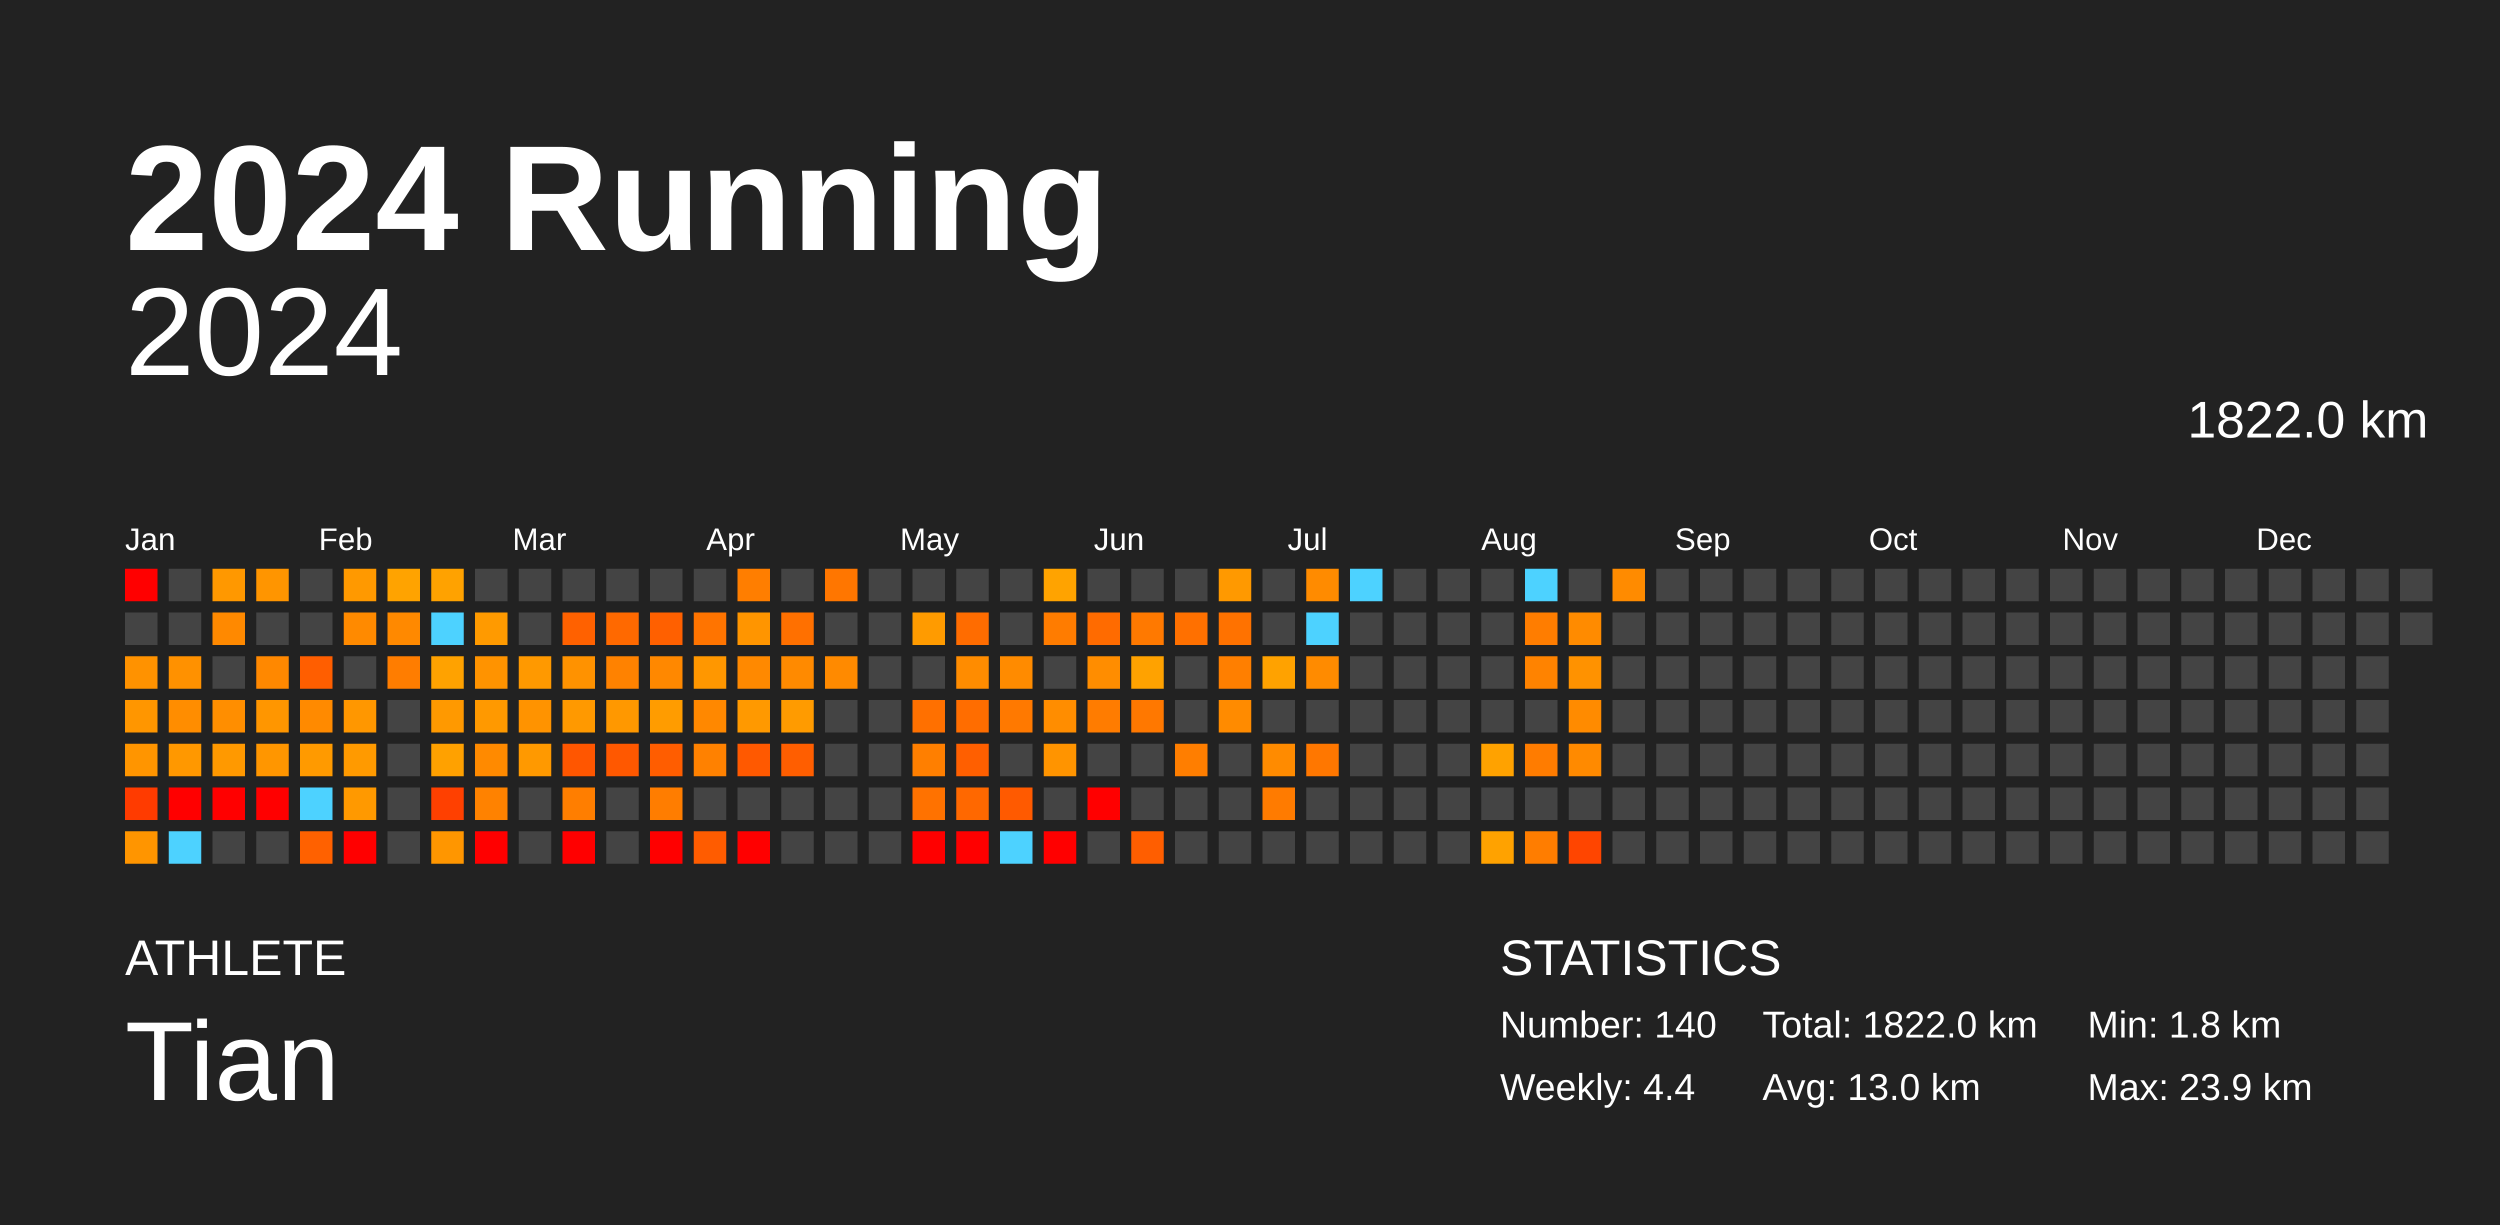
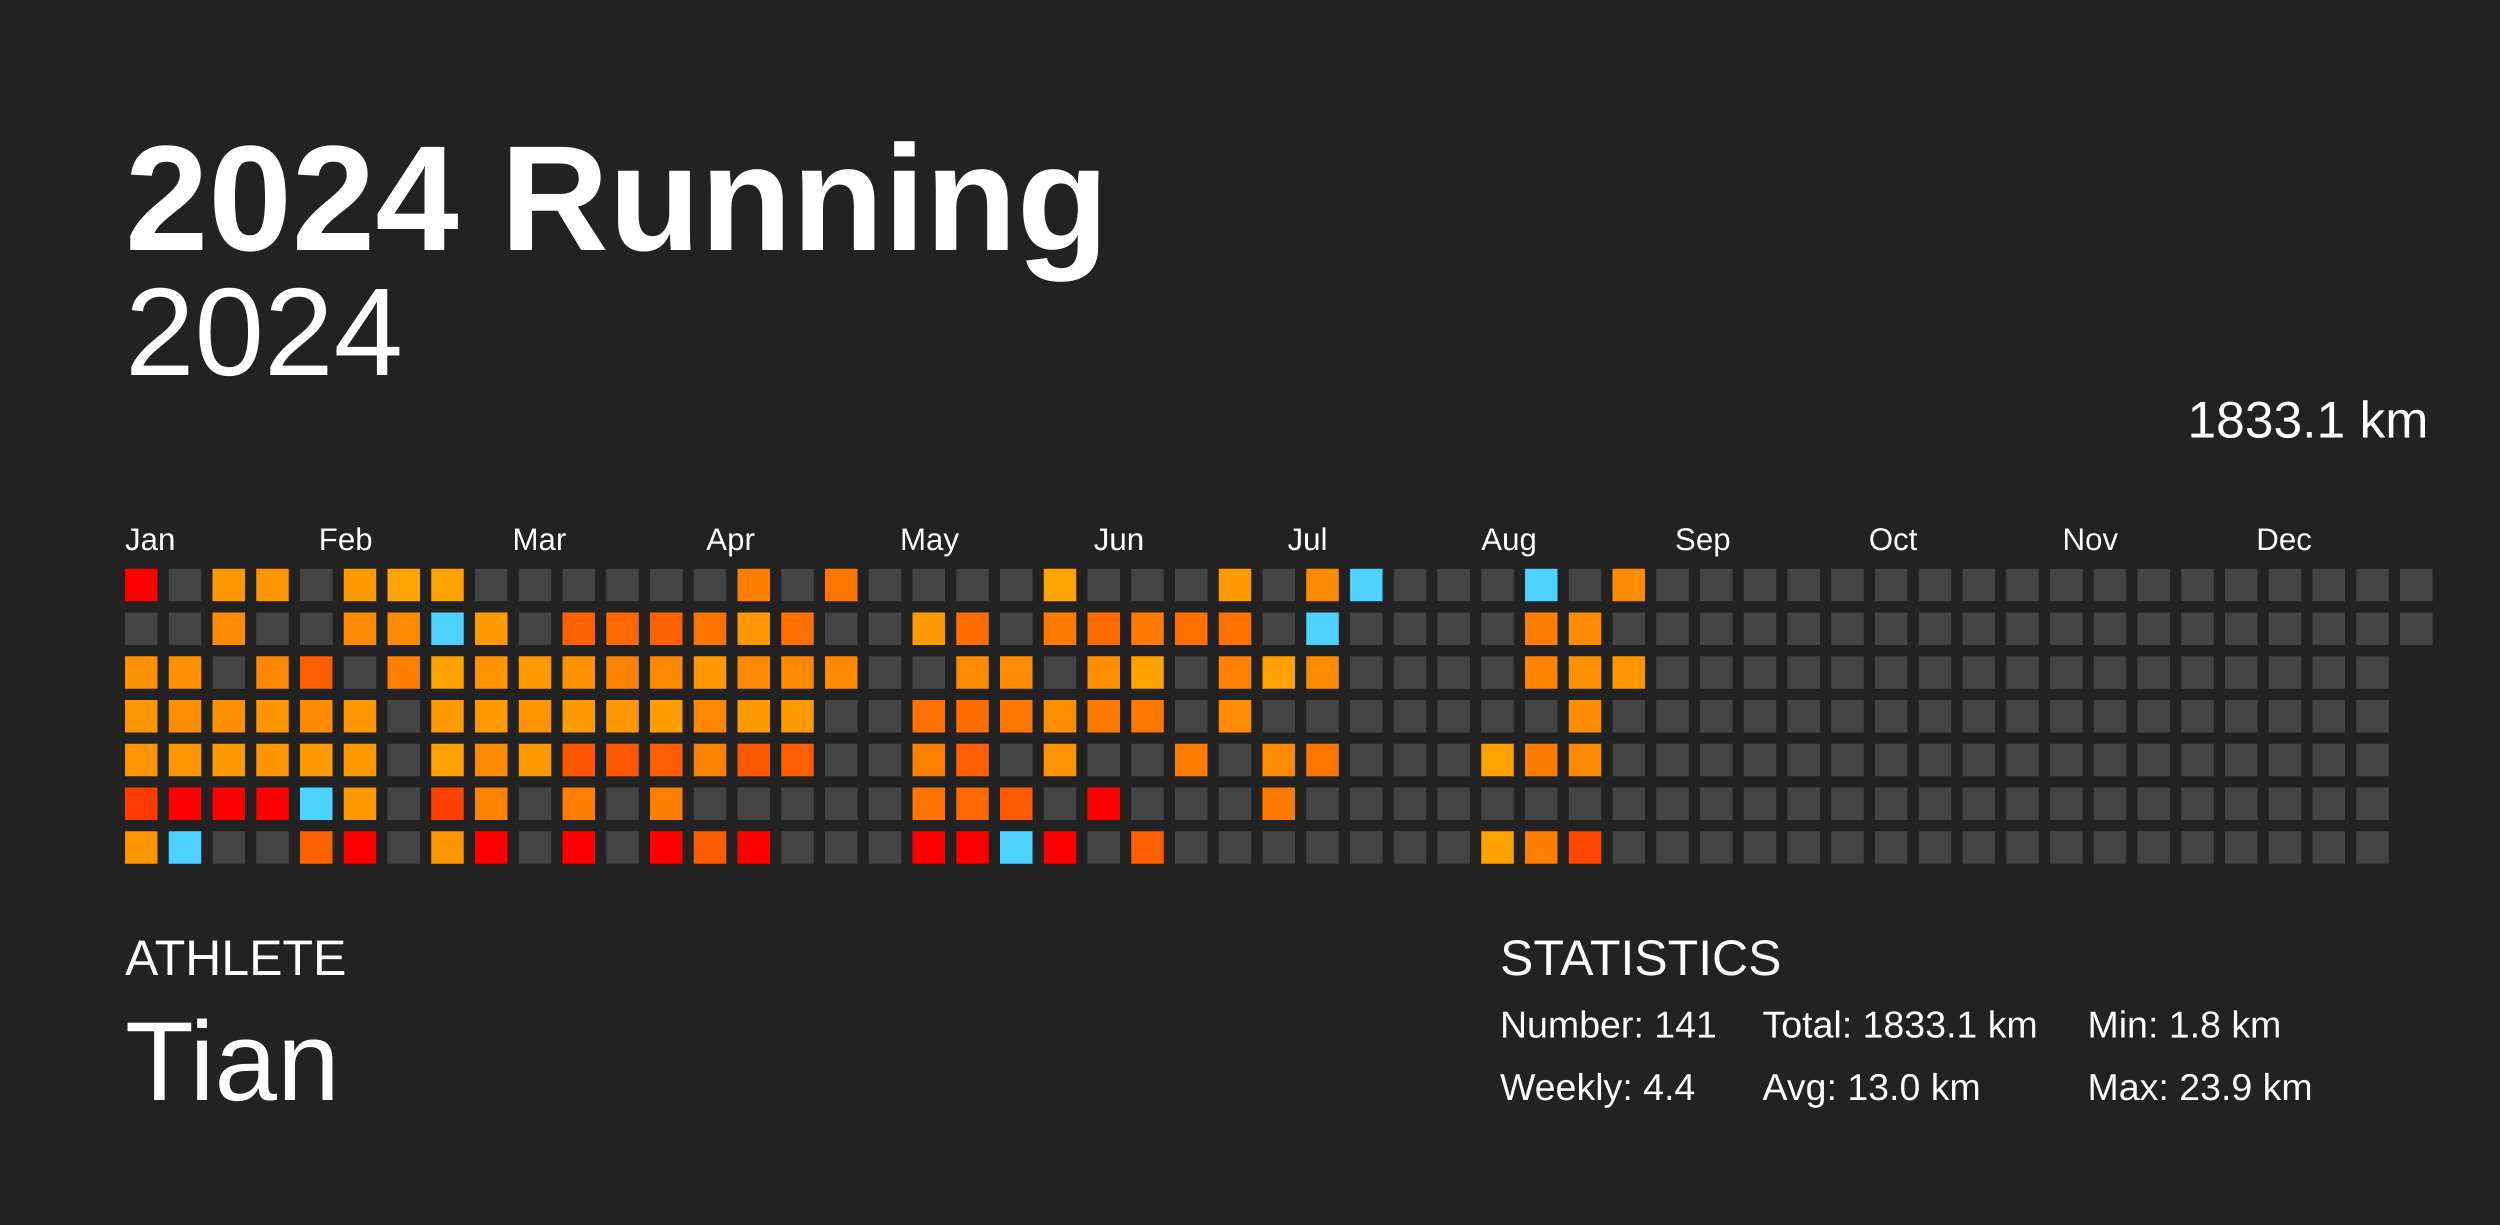
<svg xmlns="http://www.w3.org/2000/svg" baseProfile="full" height="98mm" version="1.1" viewBox="0,0,200,98" width="200mm">
  <defs />
  <rect fill="#222222" height="98" width="200" x="0" y="0" />
  <text fill="#FFFFFF" style="font-size:12px; font-family:Arial; font-weight:bold;" x="10" y="20">2024 Running</text>
  <text fill="#FFFFFF" style="font-size:4px; font-family:Arial" x="10" y="78">ATHLETE</text>
  <text fill="#FFFFFF" style="font-size:9px; font-family:Arial" x="10" y="88">Tian</text>
  <text fill="#FFFFFF" style="font-size:4px; font-family:Arial" x="120" y="78">STATISTICS</text>
-   <text fill="#FFFFFF" style="font-size:3px; font-family:Arial" x="120" y="83">Number: 140</text>
+   <text fill="#FFFFFF" style="font-size:3px; font-family:Arial" x="120" y="83">Number: 141</text>
  <text fill="#FFFFFF" style="font-size:3px; font-family:Arial" x="120" y="88">Weekly: 4.4</text>
-   <text fill="#FFFFFF" style="font-size:3px; font-family:Arial" x="141" y="83">Total: 1822.0 km</text>
+   <text fill="#FFFFFF" style="font-size:3px; font-family:Arial" x="141" y="83">Total: 1833.1 km</text>
  <text fill="#FFFFFF" style="font-size:3px; font-family:Arial" x="141" y="88">Avg: 13.0 km</text>
  <text fill="#FFFFFF" style="font-size:3px; font-family:Arial" x="167" y="83">Min: 1.8 km</text>
  <text fill="#FFFFFF" style="font-size:3px; font-family:Arial" x="167" y="88">Max: 23.9 km</text>
  <text alignment-baseline="hanging" fill="#FFFFFF" style="font-size:10.0px; font-family:Arial;" x="10" y="30">2024</text>
-   <text alignment-baseline="hanging" fill="#FFFFFF" style="font-size:4.125px; font-family:Arial;" x="175" y="35">1822.0 km</text>
+   <text alignment-baseline="hanging" fill="#FFFFFF" style="font-size:4.125px; font-family:Arial;" x="175" y="35">1833.1 km</text>
  <text fill="#FFFFFF" style="font-size:2.5px; font-family:Arial" x="10.0" y="44">Jan</text>
  <text fill="#FFFFFF" style="font-size:2.5px; font-family:Arial" x="25.5" y="44">Feb</text>
  <text fill="#FFFFFF" style="font-size:2.5px; font-family:Arial" x="41.0" y="44">Mar</text>
  <text fill="#FFFFFF" style="font-size:2.5px; font-family:Arial" x="56.5" y="44">Apr</text>
  <text fill="#FFFFFF" style="font-size:2.5px; font-family:Arial" x="72.0" y="44">May</text>
  <text fill="#FFFFFF" style="font-size:2.5px; font-family:Arial" x="87.5" y="44">Jun</text>
  <text fill="#FFFFFF" style="font-size:2.5px; font-family:Arial" x="103.0" y="44">Jul</text>
  <text fill="#FFFFFF" style="font-size:2.5px; font-family:Arial" x="118.5" y="44">Aug</text>
  <text fill="#FFFFFF" style="font-size:2.5px; font-family:Arial" x="134.0" y="44">Sep</text>
  <text fill="#FFFFFF" style="font-size:2.5px; font-family:Arial" x="149.5" y="44">Oct</text>
  <text fill="#FFFFFF" style="font-size:2.5px; font-family:Arial" x="165.0" y="44">Nov</text>
  <text fill="#FFFFFF" style="font-size:2.5px; font-family:Arial" x="180.5" y="44">Dec</text>
  <rect fill="red" height="2.6" width="2.6" x="10.0" y="45.5" />
  <rect fill="#444444" height="2.6" width="2.6" x="10.0" y="49.0" />
  <rect fill="#ff9200" height="2.6" width="2.6" x="10.0" y="52.5" />
  <rect fill="#ff9600" height="2.6" width="2.6" x="10.0" y="56.0" />
  <rect fill="#ff9500" height="2.6" width="2.6" x="10.0" y="59.5" />
  <rect fill="#ff3b00" height="2.6" width="2.6" x="10.0" y="63.0" />
  <rect fill="#ff9500" height="2.6" width="2.6" x="10.0" y="66.5" />
  <rect fill="#444444" height="2.6" width="2.6" x="13.5" y="45.5" />
  <rect fill="#444444" height="2.6" width="2.6" x="13.5" y="49.0" />
  <rect fill="#ff9100" height="2.6" width="2.6" x="13.5" y="52.5" />
  <rect fill="#ff8d00" height="2.6" width="2.6" x="13.5" y="56.0" />
  <rect fill="#ff9800" height="2.6" width="2.6" x="13.5" y="59.5" />
  <rect fill="red" height="2.6" width="2.6" x="13.5" y="63.0" />
  <rect fill="#4dd2ff" height="2.6" width="2.6" x="13.5" y="66.5" />
  <rect fill="#ff9800" height="2.6" width="2.6" x="17.0" y="45.5" />
  <rect fill="#ff8900" height="2.6" width="2.6" x="17.0" y="49.0" />
  <rect fill="#444444" height="2.6" width="2.6" x="17.0" y="52.5" />
  <rect fill="#ff8e00" height="2.6" width="2.6" x="17.0" y="56.0" />
  <rect fill="#ff9900" height="2.6" width="2.6" x="17.0" y="59.5" />
  <rect fill="red" height="2.6" width="2.6" x="17.0" y="63.0" />
  <rect fill="#444444" height="2.6" width="2.6" x="17.0" y="66.5" />
  <rect fill="#ff9500" height="2.6" width="2.6" x="20.5" y="45.5" />
  <rect fill="#444444" height="2.6" width="2.6" x="20.5" y="49.0" />
  <rect fill="#ff8800" height="2.6" width="2.6" x="20.5" y="52.5" />
  <rect fill="#ff9600" height="2.6" width="2.6" x="20.5" y="56.0" />
  <rect fill="#ff9600" height="2.6" width="2.6" x="20.5" y="59.5" />
  <rect fill="red" height="2.6" width="2.6" x="20.5" y="63.0" />
  <rect fill="#444444" height="2.6" width="2.6" x="20.5" y="66.5" />
  <rect fill="#444444" height="2.6" width="2.6" x="24.0" y="45.5" />
  <rect fill="#444444" height="2.6" width="2.6" x="24.0" y="49.0" />
  <rect fill="#ff5e00" height="2.6" width="2.6" x="24.0" y="52.5" />
  <rect fill="#ff8a00" height="2.6" width="2.6" x="24.0" y="56.0" />
  <rect fill="#ff9a00" height="2.6" width="2.6" x="24.0" y="59.5" />
  <rect fill="#4dd2ff" height="2.6" width="2.6" x="24.0" y="63.0" />
  <rect fill="#ff6100" height="2.6" width="2.6" x="24.0" y="66.5" />
  <rect fill="#ff9900" height="2.6" width="2.6" x="27.5" y="45.5" />
  <rect fill="#ff8a00" height="2.6" width="2.6" x="27.5" y="49.0" />
  <rect fill="#444444" height="2.6" width="2.6" x="27.5" y="52.5" />
  <rect fill="#ff9700" height="2.6" width="2.6" x="27.5" y="56.0" />
  <rect fill="#ff9a00" height="2.6" width="2.6" x="27.5" y="59.5" />
  <rect fill="#ff9900" height="2.6" width="2.6" x="27.5" y="63.0" />
  <rect fill="red" height="2.6" width="2.6" x="27.5" y="66.5" />
  <rect fill="#ffa300" height="2.6" width="2.6" x="31.0" y="45.5" />
  <rect fill="#ff8900" height="2.6" width="2.6" x="31.0" y="49.0" />
  <rect fill="#ff7d00" height="2.6" width="2.6" x="31.0" y="52.5" />
  <rect fill="#444444" height="2.6" width="2.6" x="31.0" y="56.0" />
  <rect fill="#444444" height="2.6" width="2.6" x="31.0" y="59.5" />
  <rect fill="#444444" height="2.6" width="2.6" x="31.0" y="63.0" />
  <rect fill="#444444" height="2.6" width="2.6" x="31.0" y="66.5" />
  <rect fill="#ffa200" height="2.6" width="2.6" x="34.5" y="45.5" />
  <rect fill="#4dd2ff" height="2.6" width="2.6" x="34.5" y="49.0" />
  <rect fill="#ffa200" height="2.6" width="2.6" x="34.5" y="52.5" />
  <rect fill="#ff9900" height="2.6" width="2.6" x="34.5" y="56.0" />
  <rect fill="#ffa100" height="2.6" width="2.6" x="34.5" y="59.5" />
  <rect fill="#ff4000" height="2.6" width="2.6" x="34.5" y="63.0" />
  <rect fill="#ff9600" height="2.6" width="2.6" x="34.5" y="66.5" />
  <rect fill="#444444" height="2.6" width="2.6" x="38.0" y="45.5" />
  <rect fill="#ff9a00" height="2.6" width="2.6" x="38.0" y="49.0" />
  <rect fill="#ff9300" height="2.6" width="2.6" x="38.0" y="52.5" />
  <rect fill="#ff9900" height="2.6" width="2.6" x="38.0" y="56.0" />
  <rect fill="#ff8a00" height="2.6" width="2.6" x="38.0" y="59.5" />
  <rect fill="#ff8200" height="2.6" width="2.6" x="38.0" y="63.0" />
  <rect fill="red" height="2.6" width="2.6" x="38.0" y="66.5" />
  <rect fill="#444444" height="2.6" width="2.6" x="41.5" y="45.5" />
  <rect fill="#444444" height="2.6" width="2.6" x="41.5" y="49.0" />
  <rect fill="#ff9900" height="2.6" width="2.6" x="41.5" y="52.5" />
  <rect fill="#ff9300" height="2.6" width="2.6" x="41.5" y="56.0" />
  <rect fill="#ff9900" height="2.6" width="2.6" x="41.5" y="59.5" />
  <rect fill="#444444" height="2.6" width="2.6" x="41.5" y="63.0" />
  <rect fill="#444444" height="2.6" width="2.6" x="41.5" y="66.5" />
  <rect fill="#444444" height="2.6" width="2.6" x="45.0" y="45.5" />
  <rect fill="#ff6100" height="2.6" width="2.6" x="45.0" y="49.0" />
  <rect fill="#ff9200" height="2.6" width="2.6" x="45.0" y="52.5" />
  <rect fill="#ff9900" height="2.6" width="2.6" x="45.0" y="56.0" />
  <rect fill="#ff5600" height="2.6" width="2.6" x="45.0" y="59.5" />
  <rect fill="#ff7e00" height="2.6" width="2.6" x="45.0" y="63.0" />
  <rect fill="red" height="2.6" width="2.6" x="45.0" y="66.5" />
  <rect fill="#444444" height="2.6" width="2.6" x="48.5" y="45.5" />
  <rect fill="#ff6900" height="2.6" width="2.6" x="48.5" y="49.0" />
  <rect fill="#ff8200" height="2.6" width="2.6" x="48.5" y="52.5" />
  <rect fill="#ff9800" height="2.6" width="2.6" x="48.5" y="56.0" />
  <rect fill="#ff5800" height="2.6" width="2.6" x="48.5" y="59.5" />
  <rect fill="#444444" height="2.6" width="2.6" x="48.5" y="63.0" />
  <rect fill="#444444" height="2.6" width="2.6" x="48.5" y="66.5" />
  <rect fill="#444444" height="2.6" width="2.6" x="52.0" y="45.5" />
  <rect fill="#ff6000" height="2.6" width="2.6" x="52.0" y="49.0" />
  <rect fill="#ff8800" height="2.6" width="2.6" x="52.0" y="52.5" />
  <rect fill="#ff9c00" height="2.6" width="2.6" x="52.0" y="56.0" />
  <rect fill="#ff5d00" height="2.6" width="2.6" x="52.0" y="59.5" />
  <rect fill="#ff7d00" height="2.6" width="2.6" x="52.0" y="63.0" />
  <rect fill="red" height="2.6" width="2.6" x="52.0" y="66.5" />
  <rect fill="#444444" height="2.6" width="2.6" x="55.5" y="45.5" />
  <rect fill="#ff7400" height="2.6" width="2.6" x="55.5" y="49.0" />
  <rect fill="#ff9700" height="2.6" width="2.6" x="55.5" y="52.5" />
  <rect fill="#ff8800" height="2.6" width="2.6" x="55.5" y="56.0" />
  <rect fill="#ff8100" height="2.6" width="2.6" x="55.5" y="59.5" />
  <rect fill="#444444" height="2.6" width="2.6" x="55.5" y="63.0" />
  <rect fill="#ff5c00" height="2.6" width="2.6" x="55.5" y="66.5" />
  <rect fill="#ff7e00" height="2.6" width="2.6" x="59.0" y="45.5" />
  <rect fill="#ff9500" height="2.6" width="2.6" x="59.0" y="49.0" />
  <rect fill="#ff8900" height="2.6" width="2.6" x="59.0" y="52.5" />
  <rect fill="#ff9900" height="2.6" width="2.6" x="59.0" y="56.0" />
  <rect fill="#ff5900" height="2.6" width="2.6" x="59.0" y="59.5" />
  <rect fill="#444444" height="2.6" width="2.6" x="59.0" y="63.0" />
  <rect fill="red" height="2.6" width="2.6" x="59.0" y="66.5" />
  <rect fill="#444444" height="2.6" width="2.6" x="62.5" y="45.5" />
  <rect fill="#ff7000" height="2.6" width="2.6" x="62.5" y="49.0" />
  <rect fill="#ff8a00" height="2.6" width="2.6" x="62.5" y="52.5" />
  <rect fill="#ff9b00" height="2.6" width="2.6" x="62.5" y="56.0" />
  <rect fill="#ff5e00" height="2.6" width="2.6" x="62.5" y="59.5" />
  <rect fill="#444444" height="2.6" width="2.6" x="62.5" y="63.0" />
  <rect fill="#444444" height="2.6" width="2.6" x="62.5" y="66.5" />
  <rect fill="#ff7600" height="2.6" width="2.6" x="66.0" y="45.5" />
  <rect fill="#444444" height="2.6" width="2.6" x="66.0" y="49.0" />
  <rect fill="#ff8a00" height="2.6" width="2.6" x="66.0" y="52.5" />
  <rect fill="#444444" height="2.6" width="2.6" x="66.0" y="56.0" />
  <rect fill="#444444" height="2.6" width="2.6" x="66.0" y="59.5" />
  <rect fill="#444444" height="2.6" width="2.6" x="66.0" y="63.0" />
  <rect fill="#444444" height="2.6" width="2.6" x="66.0" y="66.5" />
  <rect fill="#444444" height="2.6" width="2.6" x="69.5" y="45.5" />
  <rect fill="#444444" height="2.6" width="2.6" x="69.5" y="49.0" />
  <rect fill="#444444" height="2.6" width="2.6" x="69.5" y="52.5" />
  <rect fill="#444444" height="2.6" width="2.6" x="69.5" y="56.0" />
  <rect fill="#444444" height="2.6" width="2.6" x="69.5" y="59.5" />
  <rect fill="#444444" height="2.6" width="2.6" x="69.5" y="63.0" />
  <rect fill="#444444" height="2.6" width="2.6" x="69.5" y="66.5" />
  <rect fill="#444444" height="2.6" width="2.6" x="73.0" y="45.5" />
  <rect fill="#ff9b00" height="2.6" width="2.6" x="73.0" y="49.0" />
  <rect fill="#444444" height="2.6" width="2.6" x="73.0" y="52.5" />
  <rect fill="#ff7000" height="2.6" width="2.6" x="73.0" y="56.0" />
  <rect fill="#ff7f00" height="2.6" width="2.6" x="73.0" y="59.5" />
  <rect fill="#ff7200" height="2.6" width="2.6" x="73.0" y="63.0" />
  <rect fill="red" height="2.6" width="2.6" x="73.0" y="66.5" />
  <rect fill="#444444" height="2.6" width="2.6" x="76.5" y="45.5" />
  <rect fill="#ff6c00" height="2.6" width="2.6" x="76.5" y="49.0" />
  <rect fill="#ff8c00" height="2.6" width="2.6" x="76.5" y="52.5" />
  <rect fill="#ff6d00" height="2.6" width="2.6" x="76.5" y="56.0" />
  <rect fill="#ff5f00" height="2.6" width="2.6" x="76.5" y="59.5" />
  <rect fill="#ff6800" height="2.6" width="2.6" x="76.5" y="63.0" />
  <rect fill="red" height="2.6" width="2.6" x="76.5" y="66.5" />
  <rect fill="#444444" height="2.6" width="2.6" x="80.0" y="45.5" />
  <rect fill="#444444" height="2.6" width="2.6" x="80.0" y="49.0" />
  <rect fill="#ff8b00" height="2.6" width="2.6" x="80.0" y="52.5" />
  <rect fill="#ff7900" height="2.6" width="2.6" x="80.0" y="56.0" />
  <rect fill="#444444" height="2.6" width="2.6" x="80.0" y="59.5" />
  <rect fill="#ff5a00" height="2.6" width="2.6" x="80.0" y="63.0" />
  <rect fill="#4dd2ff" height="2.6" width="2.6" x="80.0" y="66.5" />
  <rect fill="#ffa300" height="2.6" width="2.6" x="83.5" y="45.5" />
  <rect fill="#ff7c00" height="2.6" width="2.6" x="83.5" y="49.0" />
  <rect fill="#444444" height="2.6" width="2.6" x="83.5" y="52.5" />
  <rect fill="#ff8d00" height="2.6" width="2.6" x="83.5" y="56.0" />
  <rect fill="#ff9400" height="2.6" width="2.6" x="83.5" y="59.5" />
  <rect fill="#444444" height="2.6" width="2.6" x="83.5" y="63.0" />
  <rect fill="red" height="2.6" width="2.6" x="83.5" y="66.5" />
  <rect fill="#444444" height="2.6" width="2.6" x="87.0" y="45.5" />
  <rect fill="#ff6b00" height="2.6" width="2.6" x="87.0" y="49.0" />
  <rect fill="#ff8d00" height="2.6" width="2.6" x="87.0" y="52.5" />
  <rect fill="#ff7c00" height="2.6" width="2.6" x="87.0" y="56.0" />
  <rect fill="#444444" height="2.6" width="2.6" x="87.0" y="59.5" />
  <rect fill="red" height="2.6" width="2.6" x="87.0" y="63.0" />
  <rect fill="#444444" height="2.6" width="2.6" x="87.0" y="66.5" />
  <rect fill="#444444" height="2.6" width="2.6" x="90.5" y="45.5" />
  <rect fill="#ff7900" height="2.6" width="2.6" x="90.5" y="49.0" />
  <rect fill="#ffa200" height="2.6" width="2.6" x="90.5" y="52.5" />
  <rect fill="#ff7800" height="2.6" width="2.6" x="90.5" y="56.0" />
  <rect fill="#444444" height="2.6" width="2.6" x="90.5" y="59.5" />
  <rect fill="#444444" height="2.6" width="2.6" x="90.5" y="63.0" />
  <rect fill="#ff5e00" height="2.6" width="2.6" x="90.5" y="66.5" />
  <rect fill="#444444" height="2.6" width="2.6" x="94.0" y="45.5" />
  <rect fill="#ff7000" height="2.6" width="2.6" x="94.0" y="49.0" />
  <rect fill="#444444" height="2.6" width="2.6" x="94.0" y="52.5" />
  <rect fill="#444444" height="2.6" width="2.6" x="94.0" y="56.0" />
  <rect fill="#ff7e00" height="2.6" width="2.6" x="94.0" y="59.5" />
  <rect fill="#444444" height="2.6" width="2.6" x="94.0" y="63.0" />
  <rect fill="#444444" height="2.6" width="2.6" x="94.0" y="66.5" />
  <rect fill="#ff9900" height="2.6" width="2.6" x="97.5" y="45.5" />
  <rect fill="#ff7200" height="2.6" width="2.6" x="97.5" y="49.0" />
  <rect fill="#ff7f00" height="2.6" width="2.6" x="97.5" y="52.5" />
  <rect fill="#ff8b00" height="2.6" width="2.6" x="97.5" y="56.0" />
  <rect fill="#444444" height="2.6" width="2.6" x="97.5" y="59.5" />
  <rect fill="#444444" height="2.6" width="2.6" x="97.5" y="63.0" />
  <rect fill="#444444" height="2.6" width="2.6" x="97.5" y="66.5" />
  <rect fill="#444444" height="2.6" width="2.6" x="101.0" y="45.5" />
  <rect fill="#444444" height="2.6" width="2.6" x="101.0" y="49.0" />
  <rect fill="#ffa200" height="2.6" width="2.6" x="101.0" y="52.5" />
  <rect fill="#444444" height="2.6" width="2.6" x="101.0" y="56.0" />
  <rect fill="#ff8b00" height="2.6" width="2.6" x="101.0" y="59.5" />
  <rect fill="#ff7b00" height="2.6" width="2.6" x="101.0" y="63.0" />
  <rect fill="#444444" height="2.6" width="2.6" x="101.0" y="66.5" />
  <rect fill="#ff8b00" height="2.6" width="2.6" x="104.5" y="45.5" />
  <rect fill="#4dd2ff" height="2.6" width="2.6" x="104.5" y="49.0" />
  <rect fill="#ff8b00" height="2.6" width="2.6" x="104.5" y="52.5" />
  <rect fill="#444444" height="2.6" width="2.6" x="104.5" y="56.0" />
  <rect fill="#ff7700" height="2.6" width="2.6" x="104.5" y="59.5" />
  <rect fill="#444444" height="2.6" width="2.6" x="104.5" y="63.0" />
  <rect fill="#444444" height="2.6" width="2.6" x="104.5" y="66.5" />
  <rect fill="#4dd2ff" height="2.6" width="2.6" x="108.0" y="45.5" />
  <rect fill="#444444" height="2.6" width="2.6" x="108.0" y="49.0" />
  <rect fill="#444444" height="2.6" width="2.6" x="108.0" y="52.5" />
  <rect fill="#444444" height="2.6" width="2.6" x="108.0" y="56.0" />
  <rect fill="#444444" height="2.6" width="2.6" x="108.0" y="59.5" />
  <rect fill="#444444" height="2.6" width="2.6" x="108.0" y="63.0" />
  <rect fill="#444444" height="2.6" width="2.6" x="108.0" y="66.5" />
  <rect fill="#444444" height="2.6" width="2.6" x="111.5" y="45.5" />
  <rect fill="#444444" height="2.6" width="2.6" x="111.5" y="49.0" />
  <rect fill="#444444" height="2.6" width="2.6" x="111.5" y="52.5" />
  <rect fill="#444444" height="2.6" width="2.6" x="111.5" y="56.0" />
  <rect fill="#444444" height="2.6" width="2.6" x="111.5" y="59.5" />
  <rect fill="#444444" height="2.6" width="2.6" x="111.5" y="63.0" />
  <rect fill="#444444" height="2.6" width="2.6" x="111.5" y="66.5" />
  <rect fill="#444444" height="2.6" width="2.6" x="115.0" y="45.5" />
  <rect fill="#444444" height="2.6" width="2.6" x="115.0" y="49.0" />
  <rect fill="#444444" height="2.6" width="2.6" x="115.0" y="52.5" />
  <rect fill="#444444" height="2.6" width="2.6" x="115.0" y="56.0" />
  <rect fill="#444444" height="2.6" width="2.6" x="115.0" y="59.5" />
  <rect fill="#444444" height="2.6" width="2.6" x="115.0" y="63.0" />
  <rect fill="#444444" height="2.6" width="2.6" x="115.0" y="66.5" />
  <rect fill="#444444" height="2.6" width="2.6" x="118.5" y="45.5" />
  <rect fill="#444444" height="2.6" width="2.6" x="118.5" y="49.0" />
  <rect fill="#444444" height="2.6" width="2.6" x="118.5" y="52.5" />
  <rect fill="#444444" height="2.6" width="2.6" x="118.5" y="56.0" />
  <rect fill="#ffa200" height="2.6" width="2.6" x="118.5" y="59.5" />
  <rect fill="#444444" height="2.6" width="2.6" x="118.5" y="63.0" />
  <rect fill="#ffa200" height="2.6" width="2.6" x="118.5" y="66.5" />
  <rect fill="#4dd2ff" height="2.6" width="2.6" x="122.0" y="45.5" />
  <rect fill="#ff7d00" height="2.6" width="2.6" x="122.0" y="49.0" />
  <rect fill="#ff8300" height="2.6" width="2.6" x="122.0" y="52.5" />
  <rect fill="#444444" height="2.6" width="2.6" x="122.0" y="56.0" />
  <rect fill="#ff7c00" height="2.6" width="2.6" x="122.0" y="59.5" />
  <rect fill="#444444" height="2.6" width="2.6" x="122.0" y="63.0" />
  <rect fill="#ff7d00" height="2.6" width="2.6" x="122.0" y="66.5" />
  <rect fill="#444444" height="2.6" width="2.6" x="125.5" y="45.5" />
  <rect fill="#ff8b00" height="2.6" width="2.6" x="125.5" y="49.0" />
  <rect fill="#ff9200" height="2.6" width="2.6" x="125.5" y="52.5" />
  <rect fill="#ff8b00" height="2.6" width="2.6" x="125.5" y="56.0" />
  <rect fill="#ff8a00" height="2.6" width="2.6" x="125.5" y="59.5" />
  <rect fill="#444444" height="2.6" width="2.6" x="125.5" y="63.0" />
  <rect fill="#ff4500" height="2.6" width="2.6" x="125.5" y="66.5" />
  <rect fill="#ff8b00" height="2.6" width="2.6" x="129.0" y="45.5" />
  <rect fill="#444444" height="2.6" width="2.6" x="129.0" y="49.0" />
-   <rect fill="#444444" height="2.6" width="2.6" x="129.0" y="52.5" />
+   <rect fill="#ff9600" height="2.6" width="2.6" x="129.0" y="52.5" />
  <rect fill="#444444" height="2.6" width="2.6" x="129.0" y="56.0" />
  <rect fill="#444444" height="2.6" width="2.6" x="129.0" y="59.5" />
  <rect fill="#444444" height="2.6" width="2.6" x="129.0" y="63.0" />
  <rect fill="#444444" height="2.6" width="2.6" x="129.0" y="66.5" />
  <rect fill="#444444" height="2.6" width="2.6" x="132.5" y="45.5" />
  <rect fill="#444444" height="2.6" width="2.6" x="132.5" y="49.0" />
  <rect fill="#444444" height="2.6" width="2.6" x="132.5" y="52.5" />
  <rect fill="#444444" height="2.6" width="2.6" x="132.5" y="56.0" />
  <rect fill="#444444" height="2.6" width="2.6" x="132.5" y="59.5" />
  <rect fill="#444444" height="2.6" width="2.6" x="132.5" y="63.0" />
  <rect fill="#444444" height="2.6" width="2.6" x="132.5" y="66.5" />
  <rect fill="#444444" height="2.6" width="2.6" x="136.0" y="45.5" />
  <rect fill="#444444" height="2.6" width="2.6" x="136.0" y="49.0" />
  <rect fill="#444444" height="2.6" width="2.6" x="136.0" y="52.5" />
  <rect fill="#444444" height="2.6" width="2.6" x="136.0" y="56.0" />
  <rect fill="#444444" height="2.6" width="2.6" x="136.0" y="59.5" />
  <rect fill="#444444" height="2.6" width="2.6" x="136.0" y="63.0" />
  <rect fill="#444444" height="2.6" width="2.6" x="136.0" y="66.5" />
  <rect fill="#444444" height="2.6" width="2.6" x="139.5" y="45.5" />
  <rect fill="#444444" height="2.6" width="2.6" x="139.5" y="49.0" />
  <rect fill="#444444" height="2.6" width="2.6" x="139.5" y="52.5" />
  <rect fill="#444444" height="2.6" width="2.6" x="139.5" y="56.0" />
  <rect fill="#444444" height="2.6" width="2.6" x="139.5" y="59.5" />
  <rect fill="#444444" height="2.6" width="2.6" x="139.5" y="63.0" />
  <rect fill="#444444" height="2.6" width="2.6" x="139.5" y="66.5" />
  <rect fill="#444444" height="2.6" width="2.6" x="143.0" y="45.5" />
  <rect fill="#444444" height="2.6" width="2.6" x="143.0" y="49.0" />
  <rect fill="#444444" height="2.6" width="2.6" x="143.0" y="52.5" />
  <rect fill="#444444" height="2.6" width="2.6" x="143.0" y="56.0" />
  <rect fill="#444444" height="2.6" width="2.6" x="143.0" y="59.5" />
  <rect fill="#444444" height="2.6" width="2.6" x="143.0" y="63.0" />
  <rect fill="#444444" height="2.6" width="2.6" x="143.0" y="66.5" />
  <rect fill="#444444" height="2.6" width="2.6" x="146.5" y="45.5" />
  <rect fill="#444444" height="2.6" width="2.6" x="146.5" y="49.0" />
  <rect fill="#444444" height="2.6" width="2.6" x="146.5" y="52.5" />
  <rect fill="#444444" height="2.6" width="2.6" x="146.5" y="56.0" />
  <rect fill="#444444" height="2.6" width="2.6" x="146.5" y="59.5" />
  <rect fill="#444444" height="2.6" width="2.6" x="146.5" y="63.0" />
  <rect fill="#444444" height="2.6" width="2.6" x="146.5" y="66.5" />
  <rect fill="#444444" height="2.6" width="2.6" x="150.0" y="45.5" />
  <rect fill="#444444" height="2.6" width="2.6" x="150.0" y="49.0" />
  <rect fill="#444444" height="2.6" width="2.6" x="150.0" y="52.5" />
  <rect fill="#444444" height="2.6" width="2.6" x="150.0" y="56.0" />
  <rect fill="#444444" height="2.6" width="2.6" x="150.0" y="59.5" />
  <rect fill="#444444" height="2.6" width="2.6" x="150.0" y="63.0" />
  <rect fill="#444444" height="2.6" width="2.6" x="150.0" y="66.5" />
  <rect fill="#444444" height="2.6" width="2.6" x="153.5" y="45.5" />
  <rect fill="#444444" height="2.6" width="2.6" x="153.5" y="49.0" />
  <rect fill="#444444" height="2.6" width="2.6" x="153.5" y="52.5" />
  <rect fill="#444444" height="2.6" width="2.6" x="153.5" y="56.0" />
  <rect fill="#444444" height="2.6" width="2.6" x="153.5" y="59.5" />
  <rect fill="#444444" height="2.6" width="2.6" x="153.5" y="63.0" />
  <rect fill="#444444" height="2.6" width="2.6" x="153.5" y="66.5" />
  <rect fill="#444444" height="2.6" width="2.6" x="157.0" y="45.5" />
  <rect fill="#444444" height="2.6" width="2.6" x="157.0" y="49.0" />
  <rect fill="#444444" height="2.6" width="2.6" x="157.0" y="52.5" />
  <rect fill="#444444" height="2.6" width="2.6" x="157.0" y="56.0" />
  <rect fill="#444444" height="2.6" width="2.6" x="157.0" y="59.5" />
  <rect fill="#444444" height="2.6" width="2.6" x="157.0" y="63.0" />
  <rect fill="#444444" height="2.6" width="2.6" x="157.0" y="66.5" />
  <rect fill="#444444" height="2.6" width="2.6" x="160.5" y="45.5" />
  <rect fill="#444444" height="2.6" width="2.6" x="160.5" y="49.0" />
  <rect fill="#444444" height="2.6" width="2.6" x="160.5" y="52.5" />
  <rect fill="#444444" height="2.6" width="2.6" x="160.5" y="56.0" />
  <rect fill="#444444" height="2.6" width="2.6" x="160.5" y="59.5" />
  <rect fill="#444444" height="2.6" width="2.6" x="160.5" y="63.0" />
  <rect fill="#444444" height="2.6" width="2.6" x="160.5" y="66.5" />
  <rect fill="#444444" height="2.6" width="2.6" x="164.0" y="45.5" />
  <rect fill="#444444" height="2.6" width="2.6" x="164.0" y="49.0" />
  <rect fill="#444444" height="2.6" width="2.6" x="164.0" y="52.5" />
  <rect fill="#444444" height="2.6" width="2.6" x="164.0" y="56.0" />
  <rect fill="#444444" height="2.6" width="2.6" x="164.0" y="59.5" />
  <rect fill="#444444" height="2.6" width="2.6" x="164.0" y="63.0" />
  <rect fill="#444444" height="2.6" width="2.6" x="164.0" y="66.5" />
  <rect fill="#444444" height="2.6" width="2.6" x="167.5" y="45.5" />
  <rect fill="#444444" height="2.6" width="2.6" x="167.5" y="49.0" />
  <rect fill="#444444" height="2.6" width="2.6" x="167.5" y="52.5" />
  <rect fill="#444444" height="2.6" width="2.6" x="167.5" y="56.0" />
  <rect fill="#444444" height="2.6" width="2.6" x="167.5" y="59.5" />
  <rect fill="#444444" height="2.6" width="2.6" x="167.5" y="63.0" />
  <rect fill="#444444" height="2.6" width="2.6" x="167.5" y="66.5" />
  <rect fill="#444444" height="2.6" width="2.6" x="171.0" y="45.5" />
  <rect fill="#444444" height="2.6" width="2.6" x="171.0" y="49.0" />
  <rect fill="#444444" height="2.6" width="2.6" x="171.0" y="52.5" />
  <rect fill="#444444" height="2.6" width="2.6" x="171.0" y="56.0" />
  <rect fill="#444444" height="2.6" width="2.6" x="171.0" y="59.5" />
  <rect fill="#444444" height="2.6" width="2.6" x="171.0" y="63.0" />
  <rect fill="#444444" height="2.6" width="2.6" x="171.0" y="66.5" />
  <rect fill="#444444" height="2.6" width="2.6" x="174.5" y="45.5" />
  <rect fill="#444444" height="2.6" width="2.6" x="174.5" y="49.0" />
  <rect fill="#444444" height="2.6" width="2.6" x="174.5" y="52.5" />
  <rect fill="#444444" height="2.6" width="2.6" x="174.5" y="56.0" />
  <rect fill="#444444" height="2.6" width="2.6" x="174.5" y="59.5" />
  <rect fill="#444444" height="2.6" width="2.6" x="174.5" y="63.0" />
  <rect fill="#444444" height="2.6" width="2.6" x="174.5" y="66.5" />
  <rect fill="#444444" height="2.6" width="2.6" x="178.0" y="45.5" />
  <rect fill="#444444" height="2.6" width="2.6" x="178.0" y="49.0" />
  <rect fill="#444444" height="2.6" width="2.6" x="178.0" y="52.5" />
  <rect fill="#444444" height="2.6" width="2.6" x="178.0" y="56.0" />
  <rect fill="#444444" height="2.6" width="2.6" x="178.0" y="59.5" />
  <rect fill="#444444" height="2.6" width="2.6" x="178.0" y="63.0" />
  <rect fill="#444444" height="2.6" width="2.6" x="178.0" y="66.5" />
  <rect fill="#444444" height="2.6" width="2.6" x="181.5" y="45.5" />
  <rect fill="#444444" height="2.6" width="2.6" x="181.5" y="49.0" />
  <rect fill="#444444" height="2.6" width="2.6" x="181.5" y="52.5" />
  <rect fill="#444444" height="2.6" width="2.6" x="181.5" y="56.0" />
  <rect fill="#444444" height="2.6" width="2.6" x="181.5" y="59.5" />
  <rect fill="#444444" height="2.6" width="2.6" x="181.5" y="63.0" />
  <rect fill="#444444" height="2.6" width="2.6" x="181.5" y="66.5" />
  <rect fill="#444444" height="2.6" width="2.6" x="185.0" y="45.5" />
  <rect fill="#444444" height="2.6" width="2.6" x="185.0" y="49.0" />
  <rect fill="#444444" height="2.6" width="2.6" x="185.0" y="52.5" />
  <rect fill="#444444" height="2.6" width="2.6" x="185.0" y="56.0" />
  <rect fill="#444444" height="2.6" width="2.6" x="185.0" y="59.5" />
  <rect fill="#444444" height="2.6" width="2.6" x="185.0" y="63.0" />
  <rect fill="#444444" height="2.6" width="2.6" x="185.0" y="66.5" />
  <rect fill="#444444" height="2.6" width="2.6" x="188.5" y="45.5" />
  <rect fill="#444444" height="2.6" width="2.6" x="188.5" y="49.0" />
  <rect fill="#444444" height="2.6" width="2.6" x="188.5" y="52.5" />
  <rect fill="#444444" height="2.6" width="2.6" x="188.5" y="56.0" />
  <rect fill="#444444" height="2.6" width="2.6" x="188.5" y="59.5" />
  <rect fill="#444444" height="2.6" width="2.6" x="188.5" y="63.0" />
  <rect fill="#444444" height="2.6" width="2.6" x="188.5" y="66.5" />
  <rect fill="#444444" height="2.6" width="2.6" x="192.0" y="45.5" />
  <rect fill="#444444" height="2.6" width="2.6" x="192.0" y="49.0" />
</svg>
